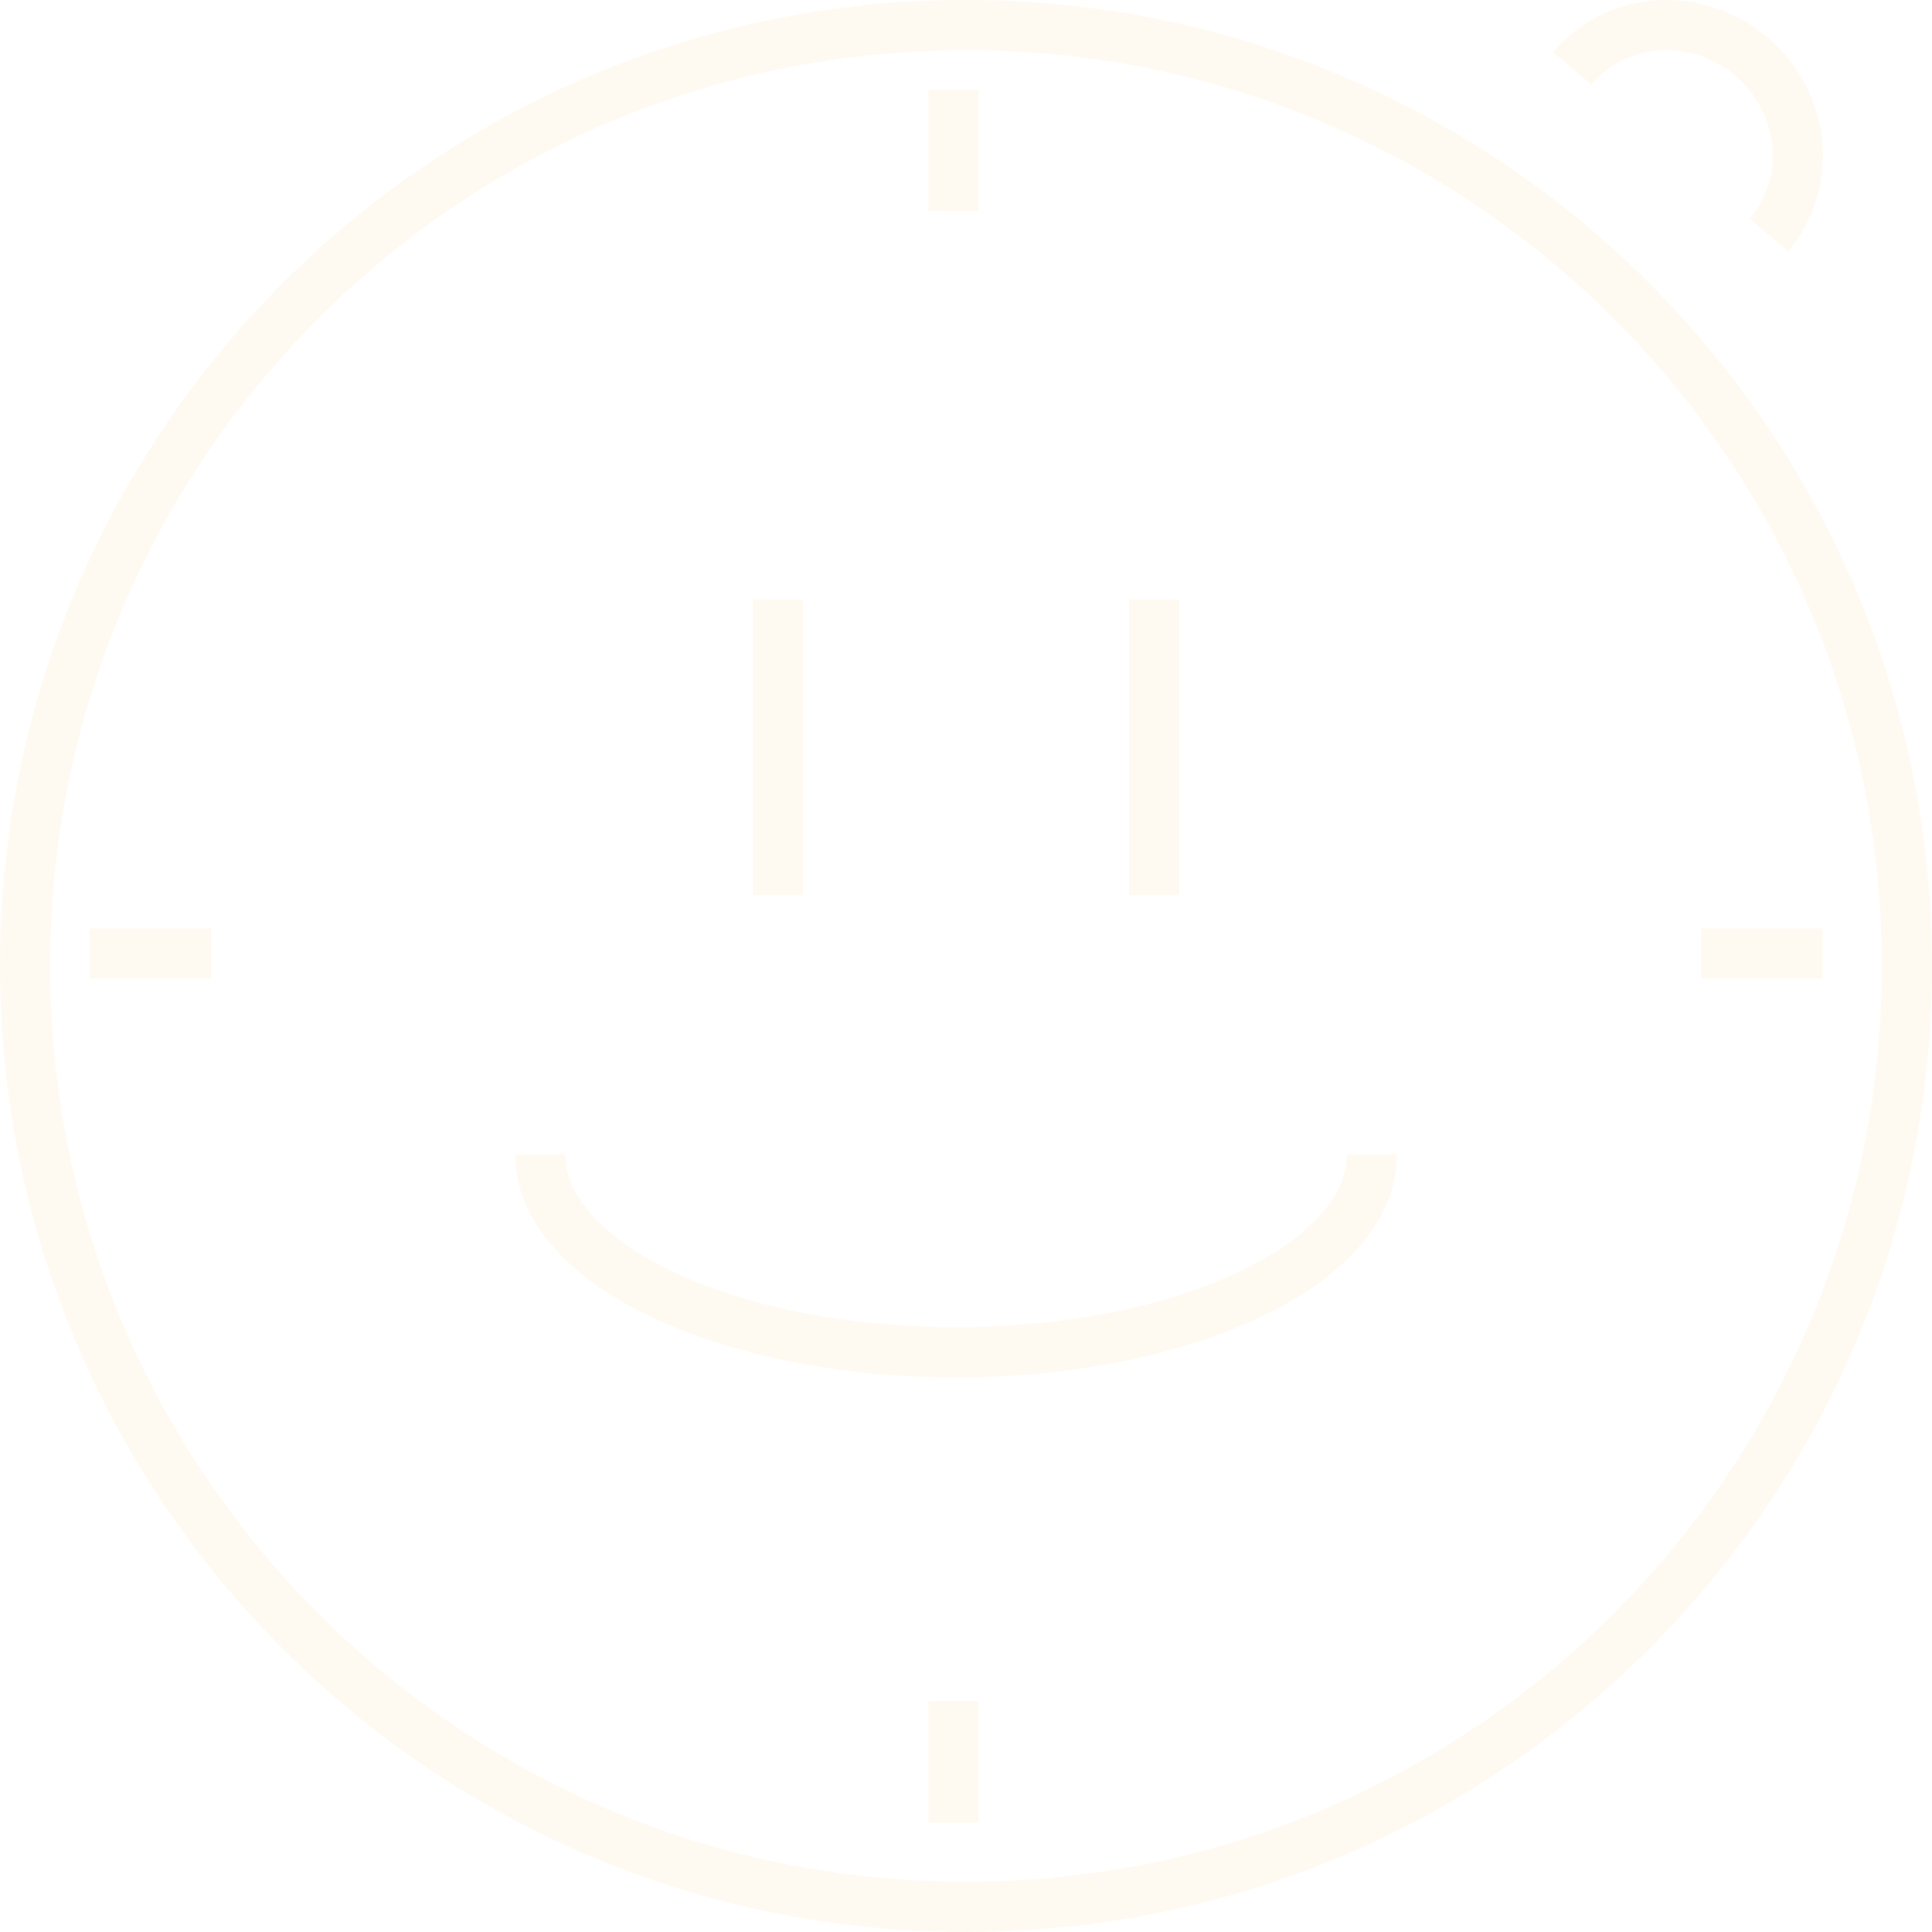
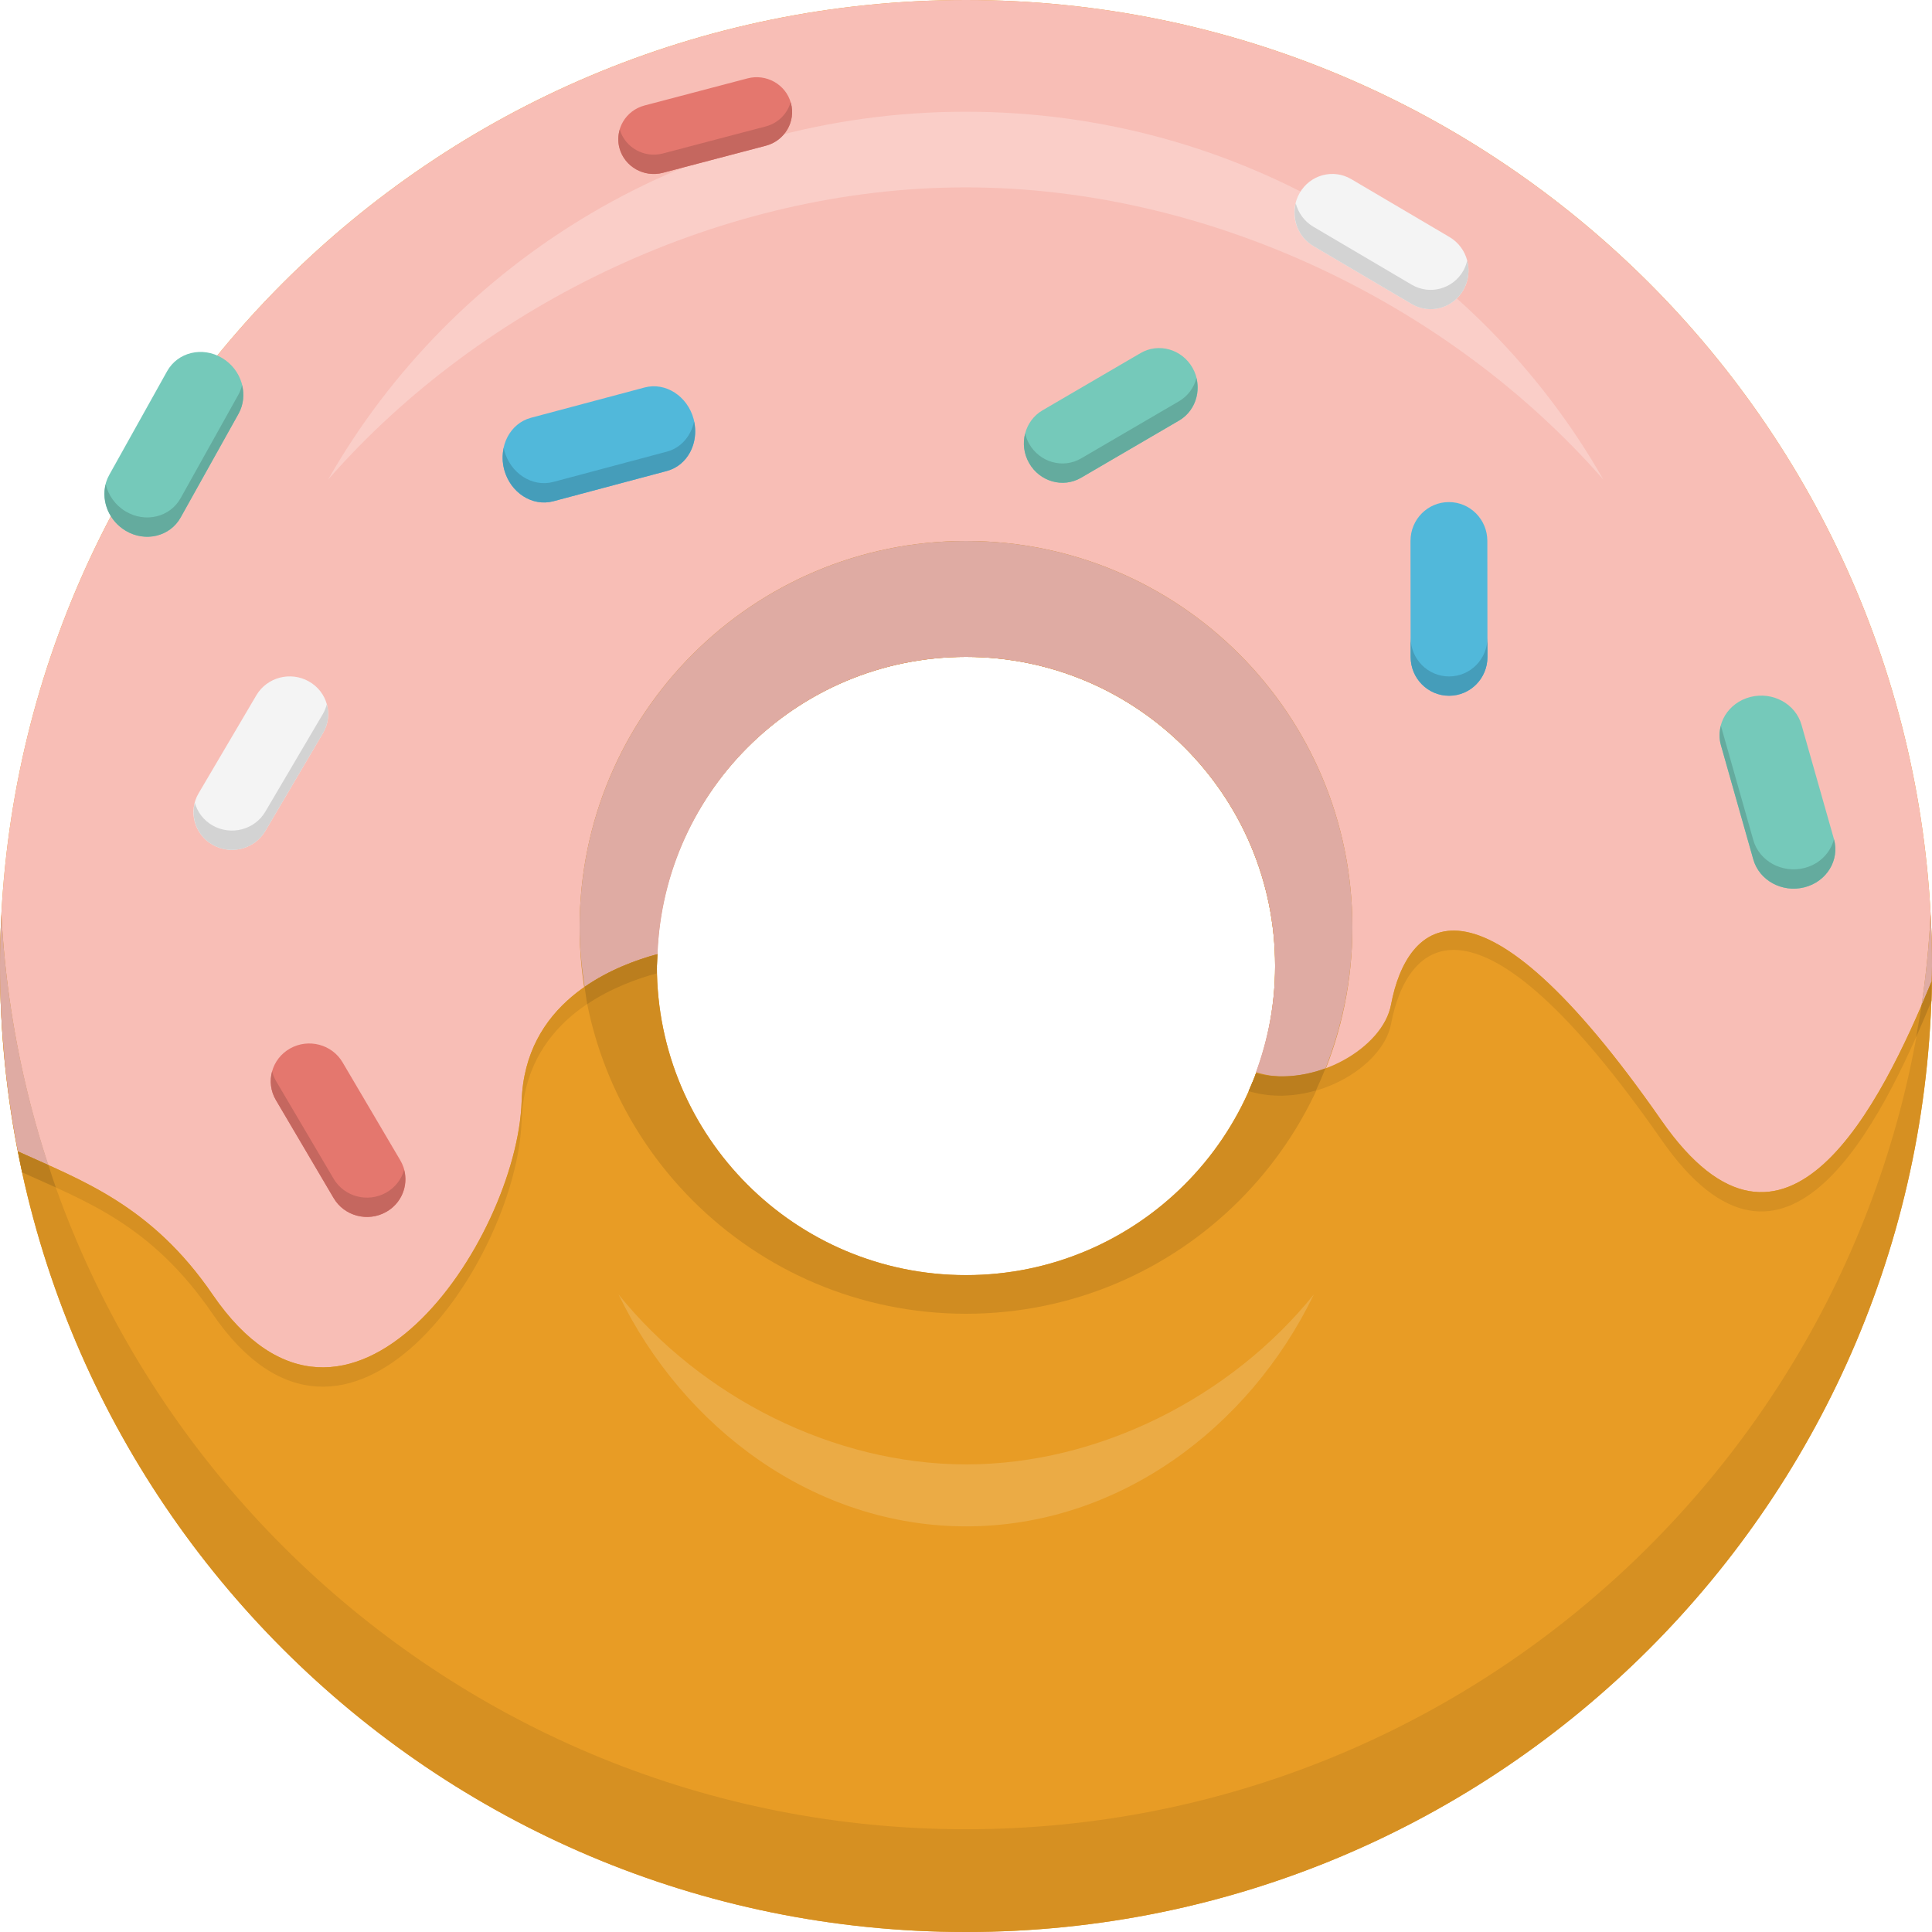
- <svg xmlns="http://www.w3.org/2000/svg" width="77px" height="77px" viewBox="0 0 77 77" version="1.1">
+ <svg xmlns="http://www.w3.org/2000/svg" width="100px" height="100px" viewBox="0 0 100 100" version="1.1">
  <defs />
  <g id="Page-1" stroke="none" stroke-width="1" fill="none" fill-rule="evenodd">
-     <g id="V17---Dhanur" transform="translate(-129, -3757)" stroke="#FFFAF1" stroke-width="2">
-       <g id="Concierge-Form" transform="translate(0, 3526)">
-         <g id="Highlights" transform="translate(129, 90)">
-           <g id="No-Pressure" transform="translate(1, 134)">
-             <g id="Time-Icon" transform="translate(0, 8)">
-               <path d="M30,22.895 L30,34.671" id="Shape" />
-               <path d="M45,22.895 L45,34.671" id="Shape" />
-               <circle id="Oval-14" cx="37.5" cy="37.5" r="37.5" />
-               <path d="M20.526,45 C20.526,49.36 27.949,52.895 37.105,52.895 C46.263,52.895 53.684,49.36 53.684,45" id="Shape-6" />
-               <path d="M61.659,1.723 C63.437,-0.374 66.633,-0.586 68.796,1.249 C70.963,3.084 71.277,6.271 69.498,8.368" id="Shape" />
-               <path d="M37,2.569 L37,7.413" id="Shape" />
-               <path d="M37,66.798 L37,71.642" id="Shape" />
-               <path d="M71.643,37 L66.798,37" id="Shape" />
-               <path d="M7.415,37 L2.569,37" id="Shape" />
+     <g id="Homepage" transform="translate(-253, -2736)">
+       <g id="why-customers-love-us" transform="translate(20, 2150)">
+         <g id="no-pressure" transform="translate(233, 586)">
+           <g id="06-no-pressure">
+             <path d="M50,0 C22.386,0 0,22.386 0,50 C0,77.614 22.386,100 50,100 C77.614,100 100,77.614 100,50 C100,22.386 77.614,0 50,0 L50,0 Z M50,66 C41.164,66 34,58.837 34,50 C34,41.164 41.164,34 50,34 C58.836,34 66,41.164 66,50 C66,58.837 58.836,66 50,66 L50,66 Z" id="Shape" fill="#E89C25" />
+             <path d="M50,0 C22.386,0 0,22.386 0,50 C0,53.284 0.326,56.491 0.931,59.599 C4.209,61.088 7.838,62.379 11,67 C17.997,77.227 26.759,64.211 27,57 C27.167,51.995 31.434,50.087 34.031,49.386 C34.356,40.836 41.371,34 50,34 C58.836,34 66,41.164 66,50 C66,51.936 65.639,53.781 65.01,55.499 C68.213,56.479 71.572,54.275 72,52 C72.81,47.69 76.373,44.178 86,58 C92.41,67.204 97.377,57.129 99.979,50.8 L100,50 C100,22.386 77.614,0 50,0 L50,0 Z" id="Shape" fill="#F8BEB6" />
+             <path d="M50.01,75.797 C43.155,75.797 36.297,72.318 32.016,67 C35.379,73.949 42.172,79.004 50.01,79.004 C57.85,79.004 64.643,73.949 68.005,67 C63.724,72.317 56.867,75.797 50.01,75.797 L50.01,75.797 Z" id="Shape" fill="#EBAB45" />
+             <path d="M49.986,9.698 C62.47,9.698 74.961,15.651 82.991,24.825 C76.519,13.466 64.168,5.783 49.986,5.783 C35.805,5.783 23.454,13.466 16.982,24.825 C25.013,15.651 37.502,9.698 49.986,9.698 L49.986,9.698 Z" id="Shape" fill="#FACEC8" />
+             <path d="M17.732,54.987 C17.182,54.052 15.963,53.733 15.01,54.272 C14.057,54.811 13.731,56.005 14.281,56.939 L17.27,62.012 C17.82,62.946 19.039,63.266 19.992,62.727 C20.945,62.188 21.272,60.994 20.721,60.06 L17.732,54.987 L17.732,54.987 Z M40.937,5.333 C40.674,4.371 39.667,3.8 38.687,4.058 L33.363,5.459 C32.383,5.717 31.801,6.706 32.064,7.668 C32.327,8.63 33.334,9.201 34.314,8.943 L39.638,7.543 C40.618,7.285 41.199,6.296 40.937,5.333 L40.937,5.333 Z" id="Shape" fill="#E4776E" />
+             <path d="M33.364,20.056 L27.48,21.625 C26.397,21.914 25.777,23.115 26.097,24.309 C26.416,25.502 27.554,26.235 28.637,25.946 L34.521,24.377 C35.604,24.088 36.224,22.886 35.904,21.694 C35.584,20.5 34.447,19.768 33.364,20.056 L33.364,20.056 Z M76.984,27.992 C76.982,26.885 76.091,25.987 74.994,25.988 C73.896,25.988 73.008,26.885 73.008,27.993 L73.015,34.008 C73.016,35.115 73.907,36.013 75.005,36.012 C76.103,36.012 76.992,35.114 76.99,34.007 L76.984,27.992 L76.984,27.992 Z" id="Shape" fill="#51B8DA" />
+             <path d="M94.924,43.428 L93.246,37.517 C92.937,36.429 91.754,35.783 90.602,36.075 C89.451,36.367 88.767,37.485 89.076,38.573 L90.752,44.485 C91.061,45.573 92.244,46.218 93.397,45.927 C94.549,45.635 95.232,44.517 94.924,43.428 L94.924,43.428 Z M11.495,18.529 C10.474,17.92 9.2,18.228 8.648,19.216 L5.654,24.581 C5.103,25.569 5.483,26.863 6.504,27.471 C7.525,28.079 8.799,27.771 9.35,26.784 L12.345,21.418 C12.896,20.431 12.516,19.137 11.495,18.529 L11.495,18.529 Z M59.035,18.276 L53.963,21.237 C53.028,21.782 52.717,23.006 53.268,23.969 C53.819,24.933 55.022,25.273 55.956,24.728 L61.028,21.767 C61.962,21.222 62.273,19.998 61.723,19.035 C61.172,18.07 59.969,17.731 59.035,18.276 L59.035,18.276 Z" id="Shape" fill="#75C9BA" />
+             <path d="M15.991,35.272 C15.038,34.733 13.82,35.053 13.269,35.987 L10.28,41.06 C9.73,41.995 10.056,43.188 11.009,43.728 C11.962,44.267 13.181,43.947 13.731,43.013 L16.72,37.939 C17.271,37.006 16.944,35.812 15.991,35.272 L15.991,35.272 Z M75.029,12.271 L69.939,9.271 C69.001,8.719 67.803,9.046 67.262,10.003 C66.721,10.959 67.042,12.183 67.98,12.734 L73.07,15.734 C74.007,16.286 75.205,15.959 75.746,15.002 C76.287,14.047 75.967,12.824 75.029,12.271 L75.029,12.271 Z" id="Shape" fill="#F4F4F4" />
+             <path d="M50,28 C38.954,28 30,36.954 30,48 C30,59.046 38.954,68 50,68 C61.046,68 70,59.046 70,48 C70,36.954 61.046,28 50,28 L50,28 Z M50,66 C41.164,66 34,58.837 34,50 C34,41.164 41.164,34 50,34 C58.836,34 66,41.164 66,50 C66,58.837 58.836,66 50,66 L50,66 Z" id="Shape" fill="#D08C21" />
+             <path d="M50,94.681 C23.278,94.681 1.455,73.718 0.072,47.341 C0.025,48.221 0,49.107 0,50 C0,77.614 22.386,100 50,100 C77.614,100 100,77.614 100,50 C100,49.107 99.975,48.221 99.929,47.34 C98.546,73.718 76.722,94.681 50,94.681 L50,94.681 Z" id="Shape" fill="#D69022" />
+             <g id="Group" transform="translate(5, 19)" fill="#64AB9E">
+               <path d="M56.027,1.768 L50.955,4.729 C50.021,5.274 48.818,4.935 48.267,3.97 C48.168,3.798 48.107,3.616 48.063,3.433 C47.932,3.931 47.989,4.483 48.267,4.97 C48.818,5.934 50.021,6.274 50.955,5.729 L56.027,2.768 C56.795,2.32 57.131,1.415 56.926,0.572 C56.799,1.061 56.49,1.497 56.027,1.768 L56.027,1.768 Z M7.345,1.418 L4.35,6.784 C3.799,7.771 2.525,8.079 1.504,7.471 C0.962,7.148 0.607,6.629 0.47,6.067 C0.246,6.96 0.644,7.958 1.504,8.471 C2.525,9.079 3.799,8.771 4.35,7.784 L7.345,2.418 C7.603,1.956 7.65,1.427 7.529,0.932 C7.487,1.099 7.432,1.263 7.345,1.418 L7.345,1.418 Z M88.396,25.927 C87.244,26.218 86.06,25.573 85.751,24.485 L84.075,18.573 L84.073,18.561 C83.989,18.884 83.977,19.228 84.075,19.573 L85.751,25.485 C86.06,26.573 87.243,27.218 88.396,26.927 C89.544,26.636 90.226,25.525 89.925,24.44 C89.743,25.138 89.185,25.727 88.396,25.927 L88.396,25.927 Z" id="Shape" />
            </g>
+             <g id="Group" transform="translate(26, 21)" fill="#459DBA">
+               <path d="M8.521,2.376 L2.637,3.945 C1.554,4.234 0.416,3.501 0.097,2.308 L0.075,2.18 C-0.003,2.537 -0.007,2.921 0.097,3.308 C0.416,4.501 1.554,5.234 2.637,4.945 L8.521,3.376 C9.566,3.098 10.17,1.97 9.926,0.821 C9.764,1.566 9.253,2.182 8.521,2.376 L8.521,2.376 Z M49.005,14.012 C47.906,14.012 47.016,13.115 47.015,12.008 L47.009,6.982 L47.008,6.993 L47.015,13.008 C47.016,14.115 47.907,15.013 49.005,15.012 C50.103,15.012 50.992,14.114 50.99,13.007 L50.989,12.017 C50.986,13.12 50.1,14.012 49.005,14.012 L49.005,14.012 Z" id="Shape" />
+             </g>
+             <g id="Group" transform="translate(10, 10)" fill="#D3D3D3">
+               <path d="M65.746,4.004 C65.205,4.961 64.007,5.288 63.07,4.736 L57.98,1.736 C57.511,1.46 57.197,1.016 57.067,0.521 C56.86,1.365 57.205,2.28 57.98,2.736 L63.07,5.736 C64.007,6.288 65.205,5.961 65.746,5.004 C66.017,4.525 66.071,3.981 65.942,3.486 C65.898,3.663 65.84,3.838 65.746,4.004 L65.746,4.004 Z M6.721,26.94 L3.732,32.014 C3.182,32.948 1.963,33.268 1.01,32.729 C0.536,32.461 0.218,32.031 0.085,31.552 C-0.133,32.38 0.217,33.28 1.01,33.729 C1.963,34.268 3.182,33.948 3.732,33.014 L6.721,27.94 C6.998,27.47 7.052,26.935 6.917,26.449 C6.872,26.617 6.813,26.783 6.721,26.94 L6.721,26.94 Z" id="Shape" />
+             </g>
+             <g id="Group" transform="translate(14, 5)" fill="#C5675F">
+               <path d="M5.991,56.728 C5.038,57.267 3.82,56.947 3.269,56.013 L0.28,50.94 C0.187,50.783 0.128,50.617 0.084,50.45 C-0.051,50.935 0.003,51.471 0.28,51.94 L3.269,57.013 C3.819,57.947 5.038,58.267 5.991,57.728 C6.784,57.28 7.135,56.379 6.916,55.551 C6.783,56.029 6.465,56.46 5.991,56.728 L5.991,56.728 Z M26.922,0.295 C26.75,0.883 26.284,1.373 25.638,1.543 L20.314,2.943 C19.348,3.197 18.358,2.643 18.079,1.706 C17.99,2.01 17.975,2.34 18.064,2.668 C18.327,3.63 19.334,4.201 20.314,3.943 L25.638,2.543 C26.618,2.285 27.2,1.296 26.937,0.333 L26.922,0.295 L26.922,0.295 Z" id="Shape" />
+             </g>
+             <g id="Group" transform="translate(0, 47)" fill="#DFABA3">
+               <path d="M99.929,0.343 C99.846,1.931 99.684,3.498 99.456,5.044 C99.64,4.618 99.814,4.201 99.979,3.8 L100,3 C100,2.11 99.975,1.226 99.929,0.348 L99.929,0.343 L99.929,0.343 Z M0.215,7.552 L0.24,7.881 C0.397,9.477 0.629,11.05 0.93,12.599 L2.506,13.304 C1.154,9.19 0.308,4.848 0.072,0.34 C0.025,1.221 0,2.107 0,3 C0,3.831 0.022,4.657 0.062,5.479 C0.098,6.174 0.152,6.864 0.215,7.552 L0.215,7.552 Z" id="Shape" />
+             </g>
+             <path d="M50,28 C38.954,28 30,36.954 30,48 C30,49.051 30.105,50.074 30.261,51.081 C31.525,50.203 32.928,49.684 34.031,49.386 C34.356,40.836 41.371,34 50,34 C58.836,34 66,41.164 66,50 C66,51.936 65.639,53.781 65.01,55.499 C66.231,55.872 67.473,55.781 68.569,55.402 C69.482,53.11 70,50.617 70,48 C70,36.954 61.046,28 50,28 L50,28 Z" id="Shape" fill="#DFABA3" />
+             <g id="Group" transform="translate(0, 48)" fill="#D69022">
+               <path d="M34.031,1.386 C31.434,2.087 27.167,3.995 27,9 C26.759,16.211 17.997,29.227 11,19 C7.838,14.379 4.209,13.088 0.931,11.599 L1.147,12.681 C4.425,14.17 7.838,15.379 11,20 C17.997,30.227 26.759,17.211 27,10 C27.167,4.995 31.393,3.085 33.99,2.384 L34.031,1.386 L34.031,1.386 Z M99.979,2.8 C97.377,9.129 92.41,19.204 86,10 C76.373,-3.822 72.81,-0.31 72,4 C71.586,6.205 68.117,8.317 65.006,7.556 C64.912,7.868 64.742,8.174 64.631,8.478 C67.834,9.457 71.572,7.275 72,5 C72.81,0.69 76.373,-2.822 86,11 C92.41,20.204 97.377,10.129 99.979,3.8 L100,3 L99.987,2.496 L99.979,2.8 L99.979,2.8 Z" id="Shape" />
+             </g>
+             <path d="M34,50 L34.031,49.386 C32.927,49.684 31.525,50.203 30.261,51.081 C30.307,51.378 30.338,51.68 30.397,51.972 C31.609,51.16 32.933,50.669 33.99,50.384 L34.003,50.07 L34,50 L34,50 Z M2.889,61.462 C2.753,61.08 2.633,60.691 2.506,60.304 L0.93,59.599 L1.09,60.4 L1.156,60.685 L2.889,61.462 L2.889,61.462 Z M65.006,55.556 C64.948,55.747 64.864,55.937 64.78,56.124 L64.692,56.331 L64.63,56.477 C65.78,56.829 66.998,56.768 68.109,56.447 C68.286,56.068 68.454,55.686 68.607,55.296 C67.487,55.709 66.221,55.853 65.006,55.556 L65.006,55.556 Z M99.987,50.496 L99.979,50.8 C99.814,51.201 99.639,51.618 99.456,52.044 C99.375,52.594 99.275,53.138 99.176,53.682 C99.454,53.057 99.713,52.446 99.953,51.865 C99.97,51.411 99.982,50.957 99.987,50.5 L99.987,50.496 L99.987,50.496 Z" id="Shape" fill="#BB7E1E" />
          </g>
        </g>
      </g>
    </g>
  </g>
</svg>
